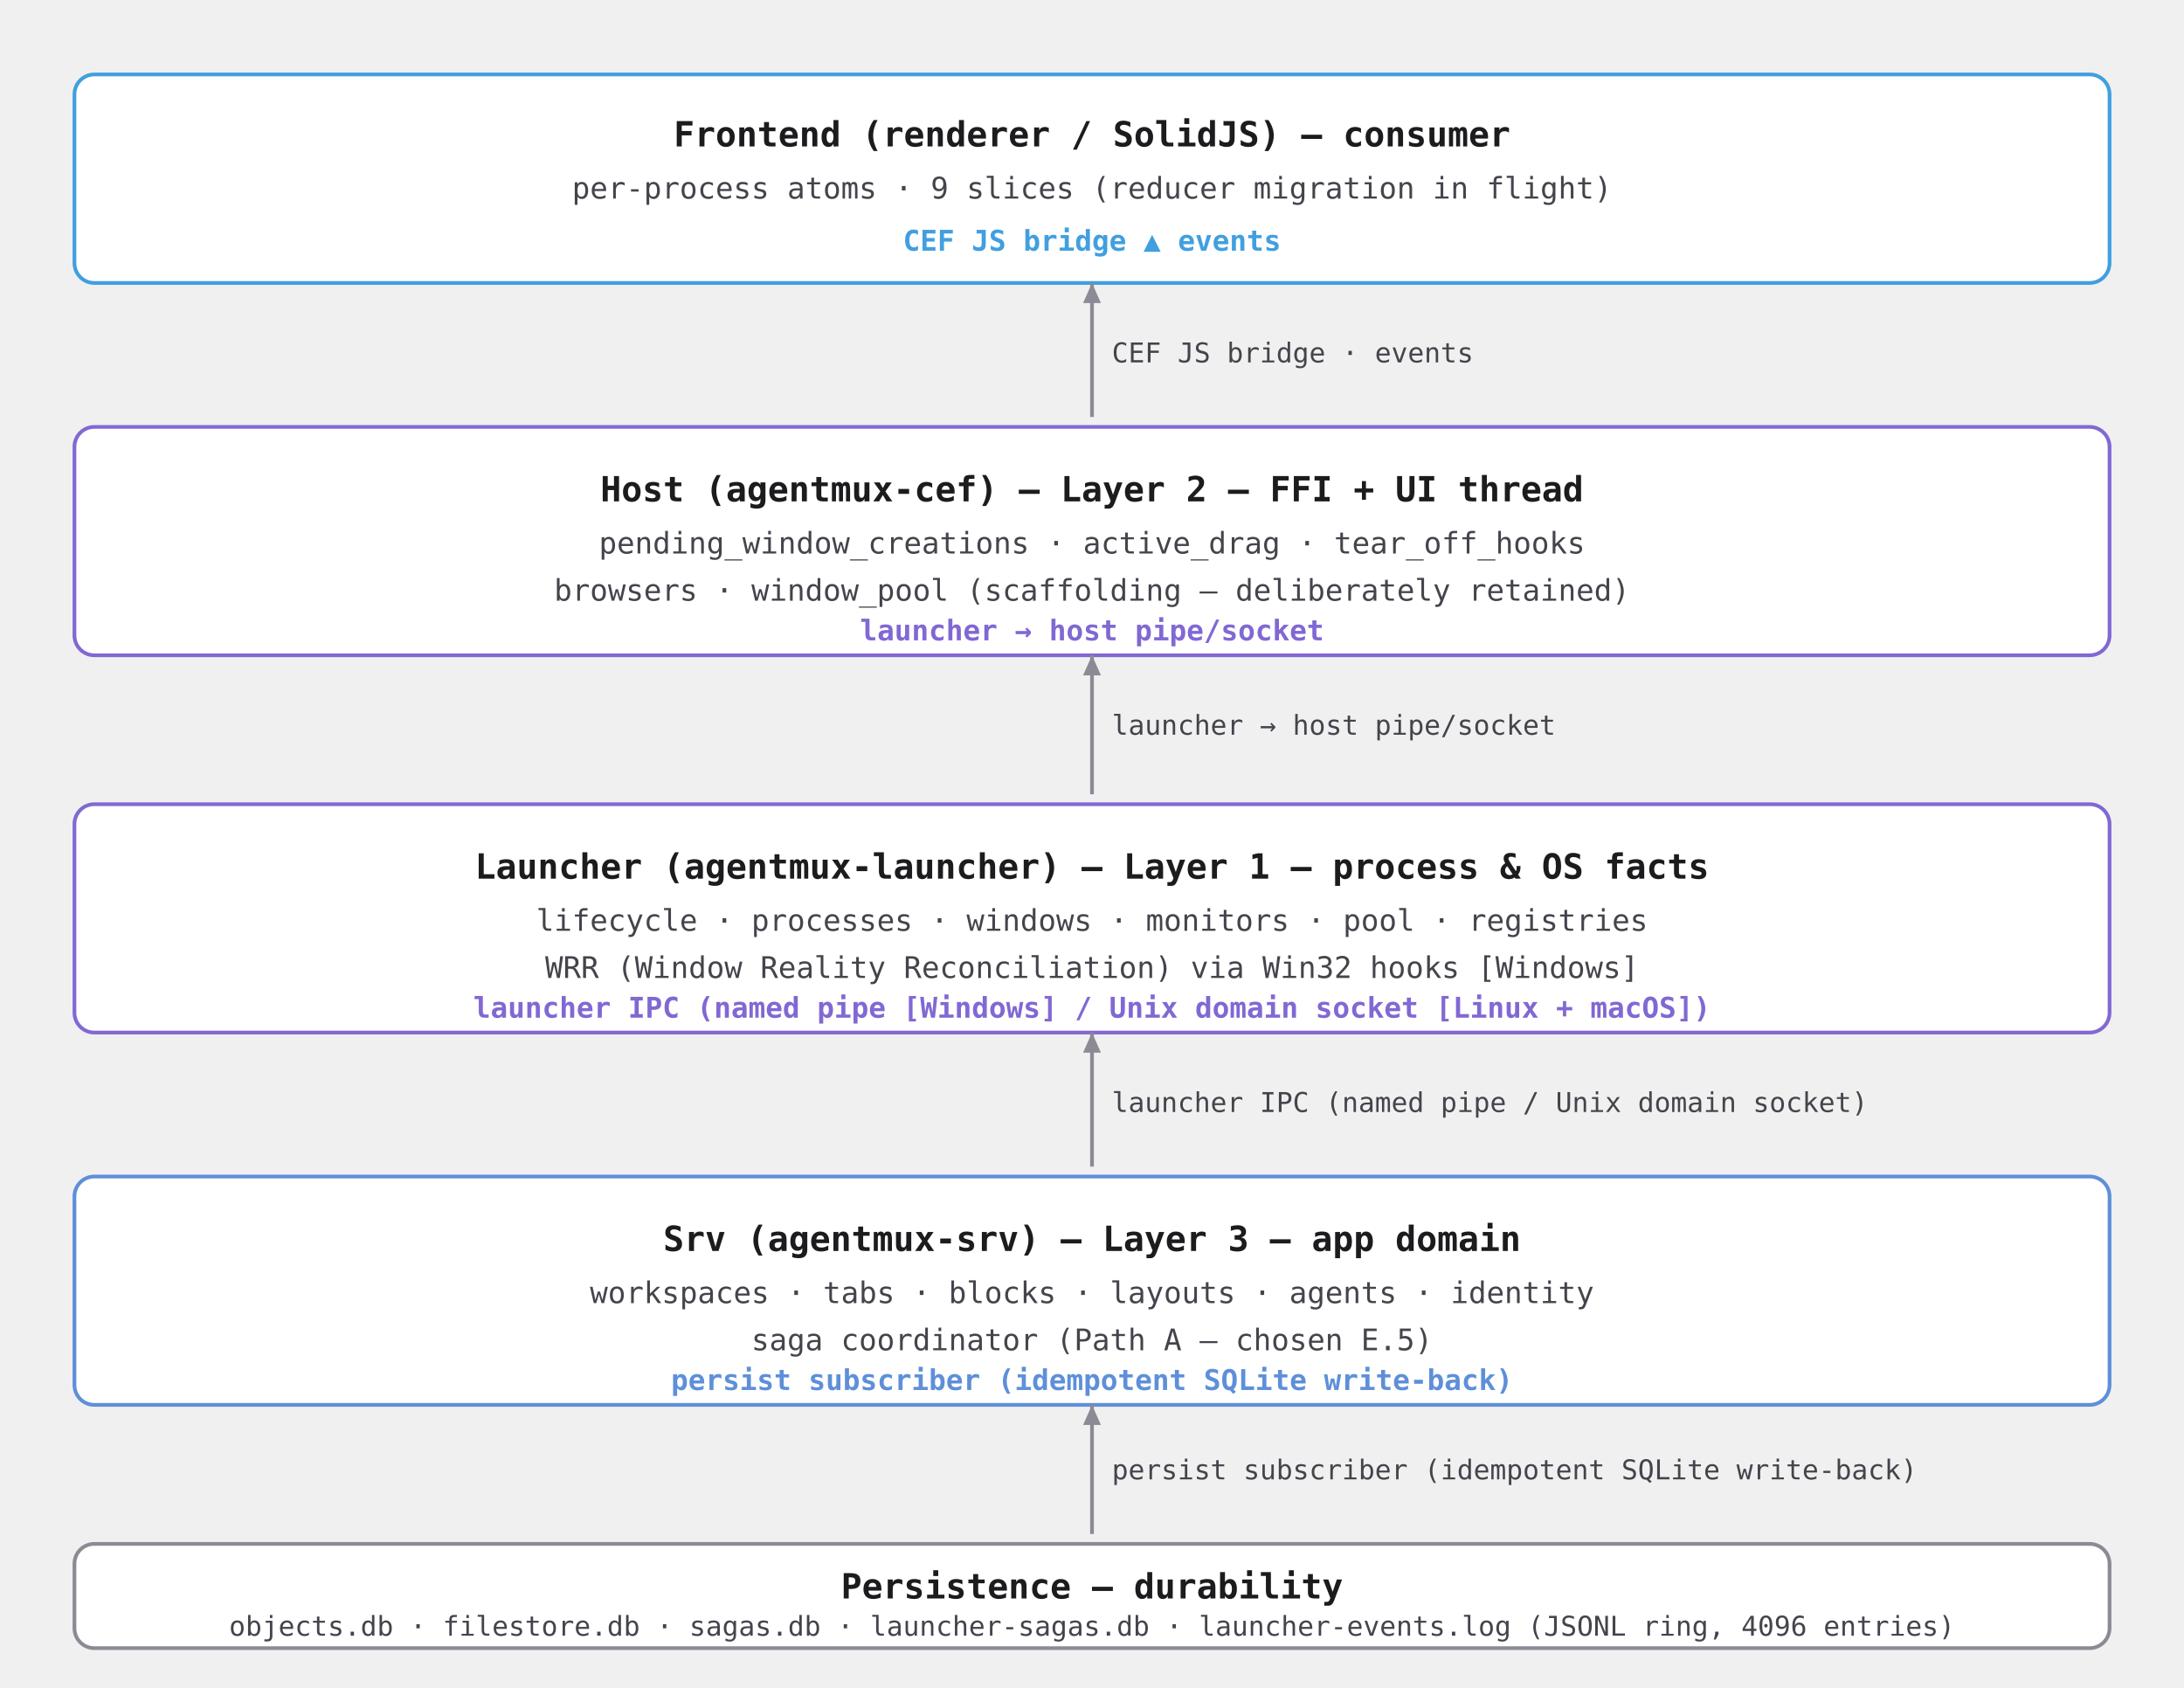
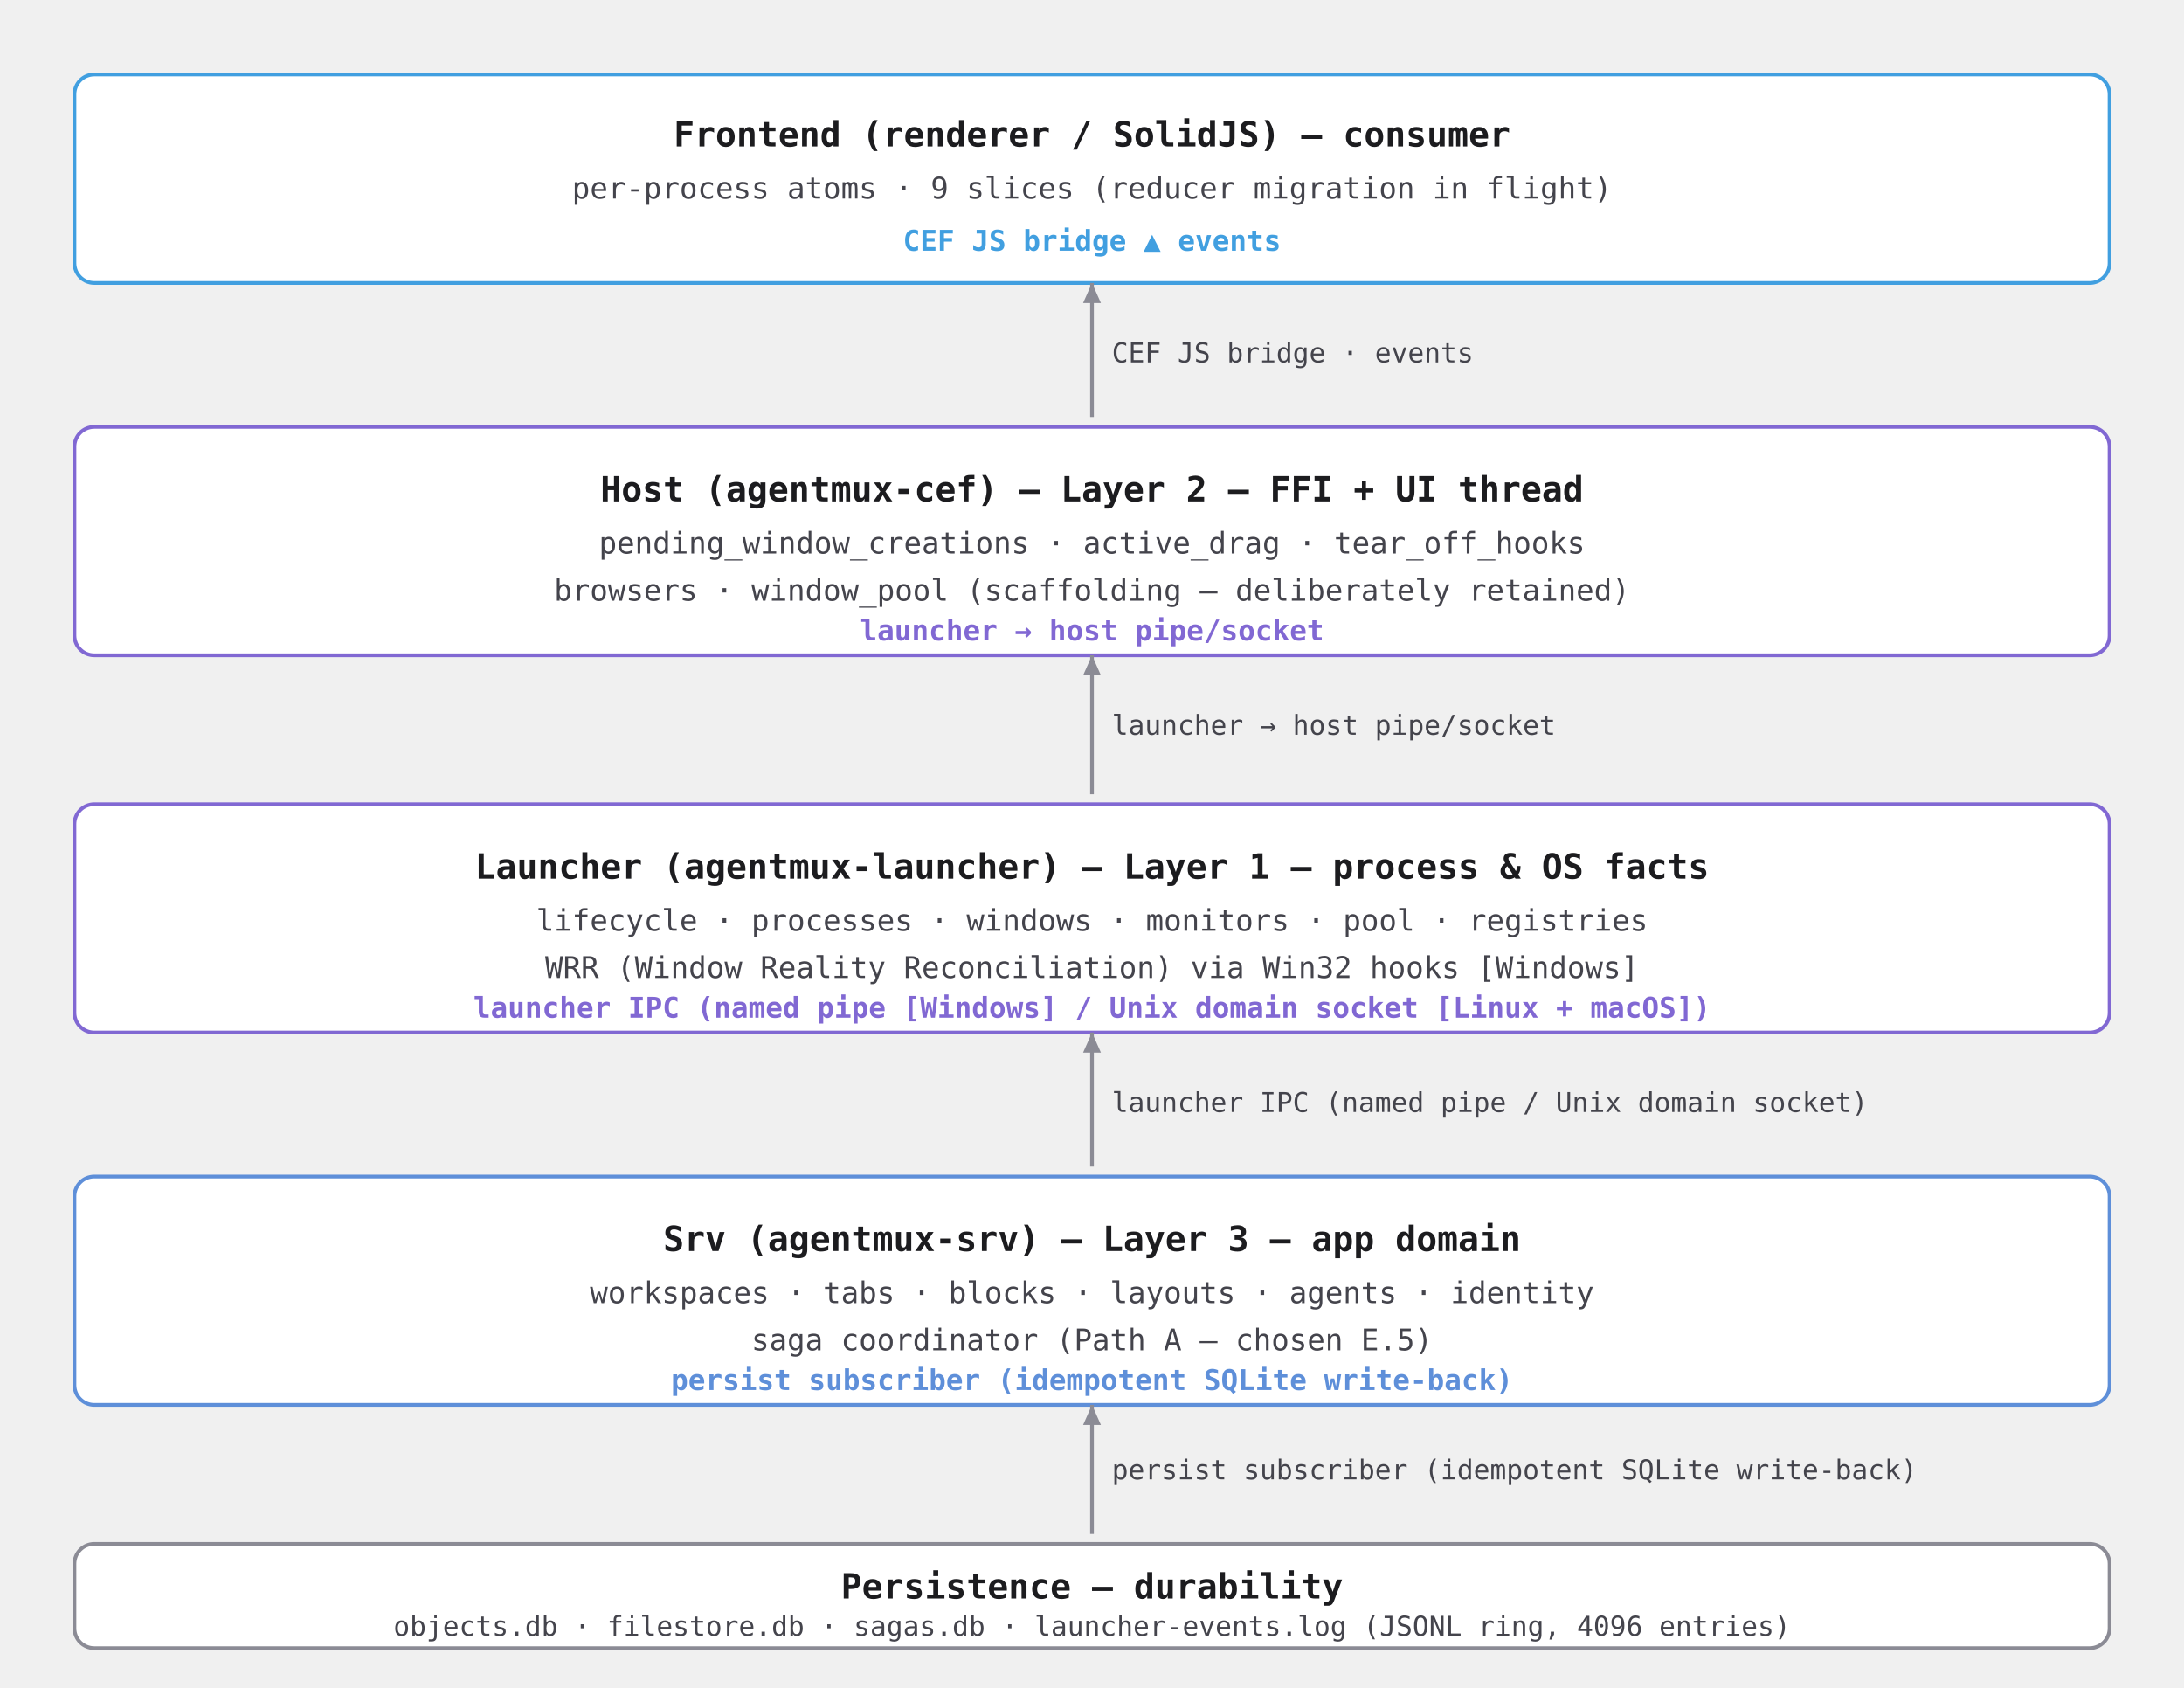
<svg xmlns="http://www.w3.org/2000/svg" viewBox="0 0 880 680" font-family="ui-monospace, SFMono-Regular, Menlo, Consolas, monospace">
  <defs>
    <style>
      .bp { fill: #ffffff; stroke: #8168d3; stroke-width: 1.5; }
      .bs { fill: #ffffff; stroke: #5e8fd9; stroke-width: 1.5; }
      .bb { fill: #ffffff; stroke: #419fe0; stroke-width: 1.5; }
      .bg { fill: #ffffff; stroke: #8b8b95; stroke-width: 1.5; }
      .t  { font-weight: 700; font-size: 14px; fill: #1c1c1f; }
      .s  { font-size: 12px; fill: #44444c; }
      .cp { font-size: 11.5px; font-weight: 600; fill: #8168d3; }
      .cs { font-size: 11.5px; font-weight: 600; fill: #5e8fd9; }
      .cb { font-size: 11.5px; font-weight: 600; fill: #419fe0; }
      .e  { stroke: #8b8b95; stroke-width: 1.5; fill: none; }
      .el { font-size: 11px; fill: #44444c; }
      @media (prefers-color-scheme: dark) {
        .bp, .bs, .bb, .bg { fill: #1a1a1e; }
        .t  { fill: #f0f0f5; }
        .s  { fill: #b8b8c2; }
        .e  { stroke: #6a6a78; }
        .el { fill: #b8b8c2; }
      }
    </style>
    <marker id="a" viewBox="0 0 10 10" refX="9" refY="5" markerWidth="6" markerHeight="6" orient="auto">
      <path d="M0,1 L9,5 L0,9 z" fill="#8b8b95" />
    </marker>
  </defs>
  <rect class="bb" x="30" y="30" width="820" height="84" rx="8" />
  <text class="t" x="440" y="59" text-anchor="middle">Frontend (renderer / SolidJS) — consumer</text>
  <text class="s" x="440" y="80" text-anchor="middle">per-process atoms · 9 slices (reducer migration in flight)</text>
  <text class="cb" x="440" y="101" text-anchor="middle">CEF JS bridge ▲ events</text>
  <line class="e" x1="440" y1="168" x2="440" y2="114" marker-end="url(#a)" />
  <text class="el" x="448" y="146">CEF JS bridge · events</text>
  <rect class="bp" x="30" y="172" width="820" height="92" rx="8" />
  <text class="t" x="440" y="202" text-anchor="middle">Host (agentmux-cef) — Layer 2 — FFI + UI thread</text>
  <text class="s" x="440" y="223" text-anchor="middle">pending_window_creations · active_drag · tear_off_hooks</text>
  <text class="s" x="440" y="242" text-anchor="middle">browsers · window_pool (scaffolding — deliberately retained)</text>
  <text class="cp" x="440" y="258" text-anchor="middle">launcher → host pipe/socket</text>
  <line class="e" x1="440" y1="320" x2="440" y2="264" marker-end="url(#a)" />
  <text class="el" x="448" y="296">launcher → host pipe/socket</text>
  <rect class="bp" x="30" y="324" width="820" height="92" rx="8" />
  <text class="t" x="440" y="354" text-anchor="middle">Launcher (agentmux-launcher) — Layer 1 — process &amp; OS facts</text>
  <text class="s" x="440" y="375" text-anchor="middle">lifecycle · processes · windows · monitors · pool · registries</text>
  <text class="s" x="440" y="394" text-anchor="middle">WRR (Window Reality Reconciliation) via Win32 hooks [Windows]</text>
  <text class="cp" x="440" y="410" text-anchor="middle">launcher IPC (named pipe [Windows] / Unix domain socket [Linux + macOS])</text>
  <line class="e" x1="440" y1="470" x2="440" y2="416" marker-end="url(#a)" />
  <text class="el" x="448" y="448">launcher IPC (named pipe / Unix domain socket)</text>
  <rect class="bs" x="30" y="474" width="820" height="92" rx="8" />
  <text class="t" x="440" y="504" text-anchor="middle">Srv (agentmux-srv) — Layer 3 — app domain</text>
  <text class="s" x="440" y="525" text-anchor="middle">workspaces · tabs · blocks · layouts · agents · identity</text>
  <text class="s" x="440" y="544" text-anchor="middle">saga coordinator (Path A — chosen E.5)</text>
  <text class="cs" x="440" y="560" text-anchor="middle">persist subscriber (idempotent SQLite write-back)</text>
  <line class="e" x1="440" y1="618" x2="440" y2="566" marker-end="url(#a)" />
  <text class="el" x="448" y="596">persist subscriber (idempotent SQLite write-back)</text>
  <rect class="bg" x="30" y="622" width="820" height="42" rx="8" />
  <text class="t" x="440" y="644" text-anchor="middle">Persistence — durability</text>
-   <text class="s" x="440" y="659" text-anchor="middle" style="font-size:11px">objects.db · filestore.db · sagas.db · launcher-sagas.db · launcher-events.log (JSONL ring, 4096 entries)</text>
+   <text class="s" x="440" y="659" text-anchor="middle" style="font-size:11px">objects.db · filestore.db · sagas.db · launcher-events.log (JSONL ring, 4096 entries)</text>
</svg>
